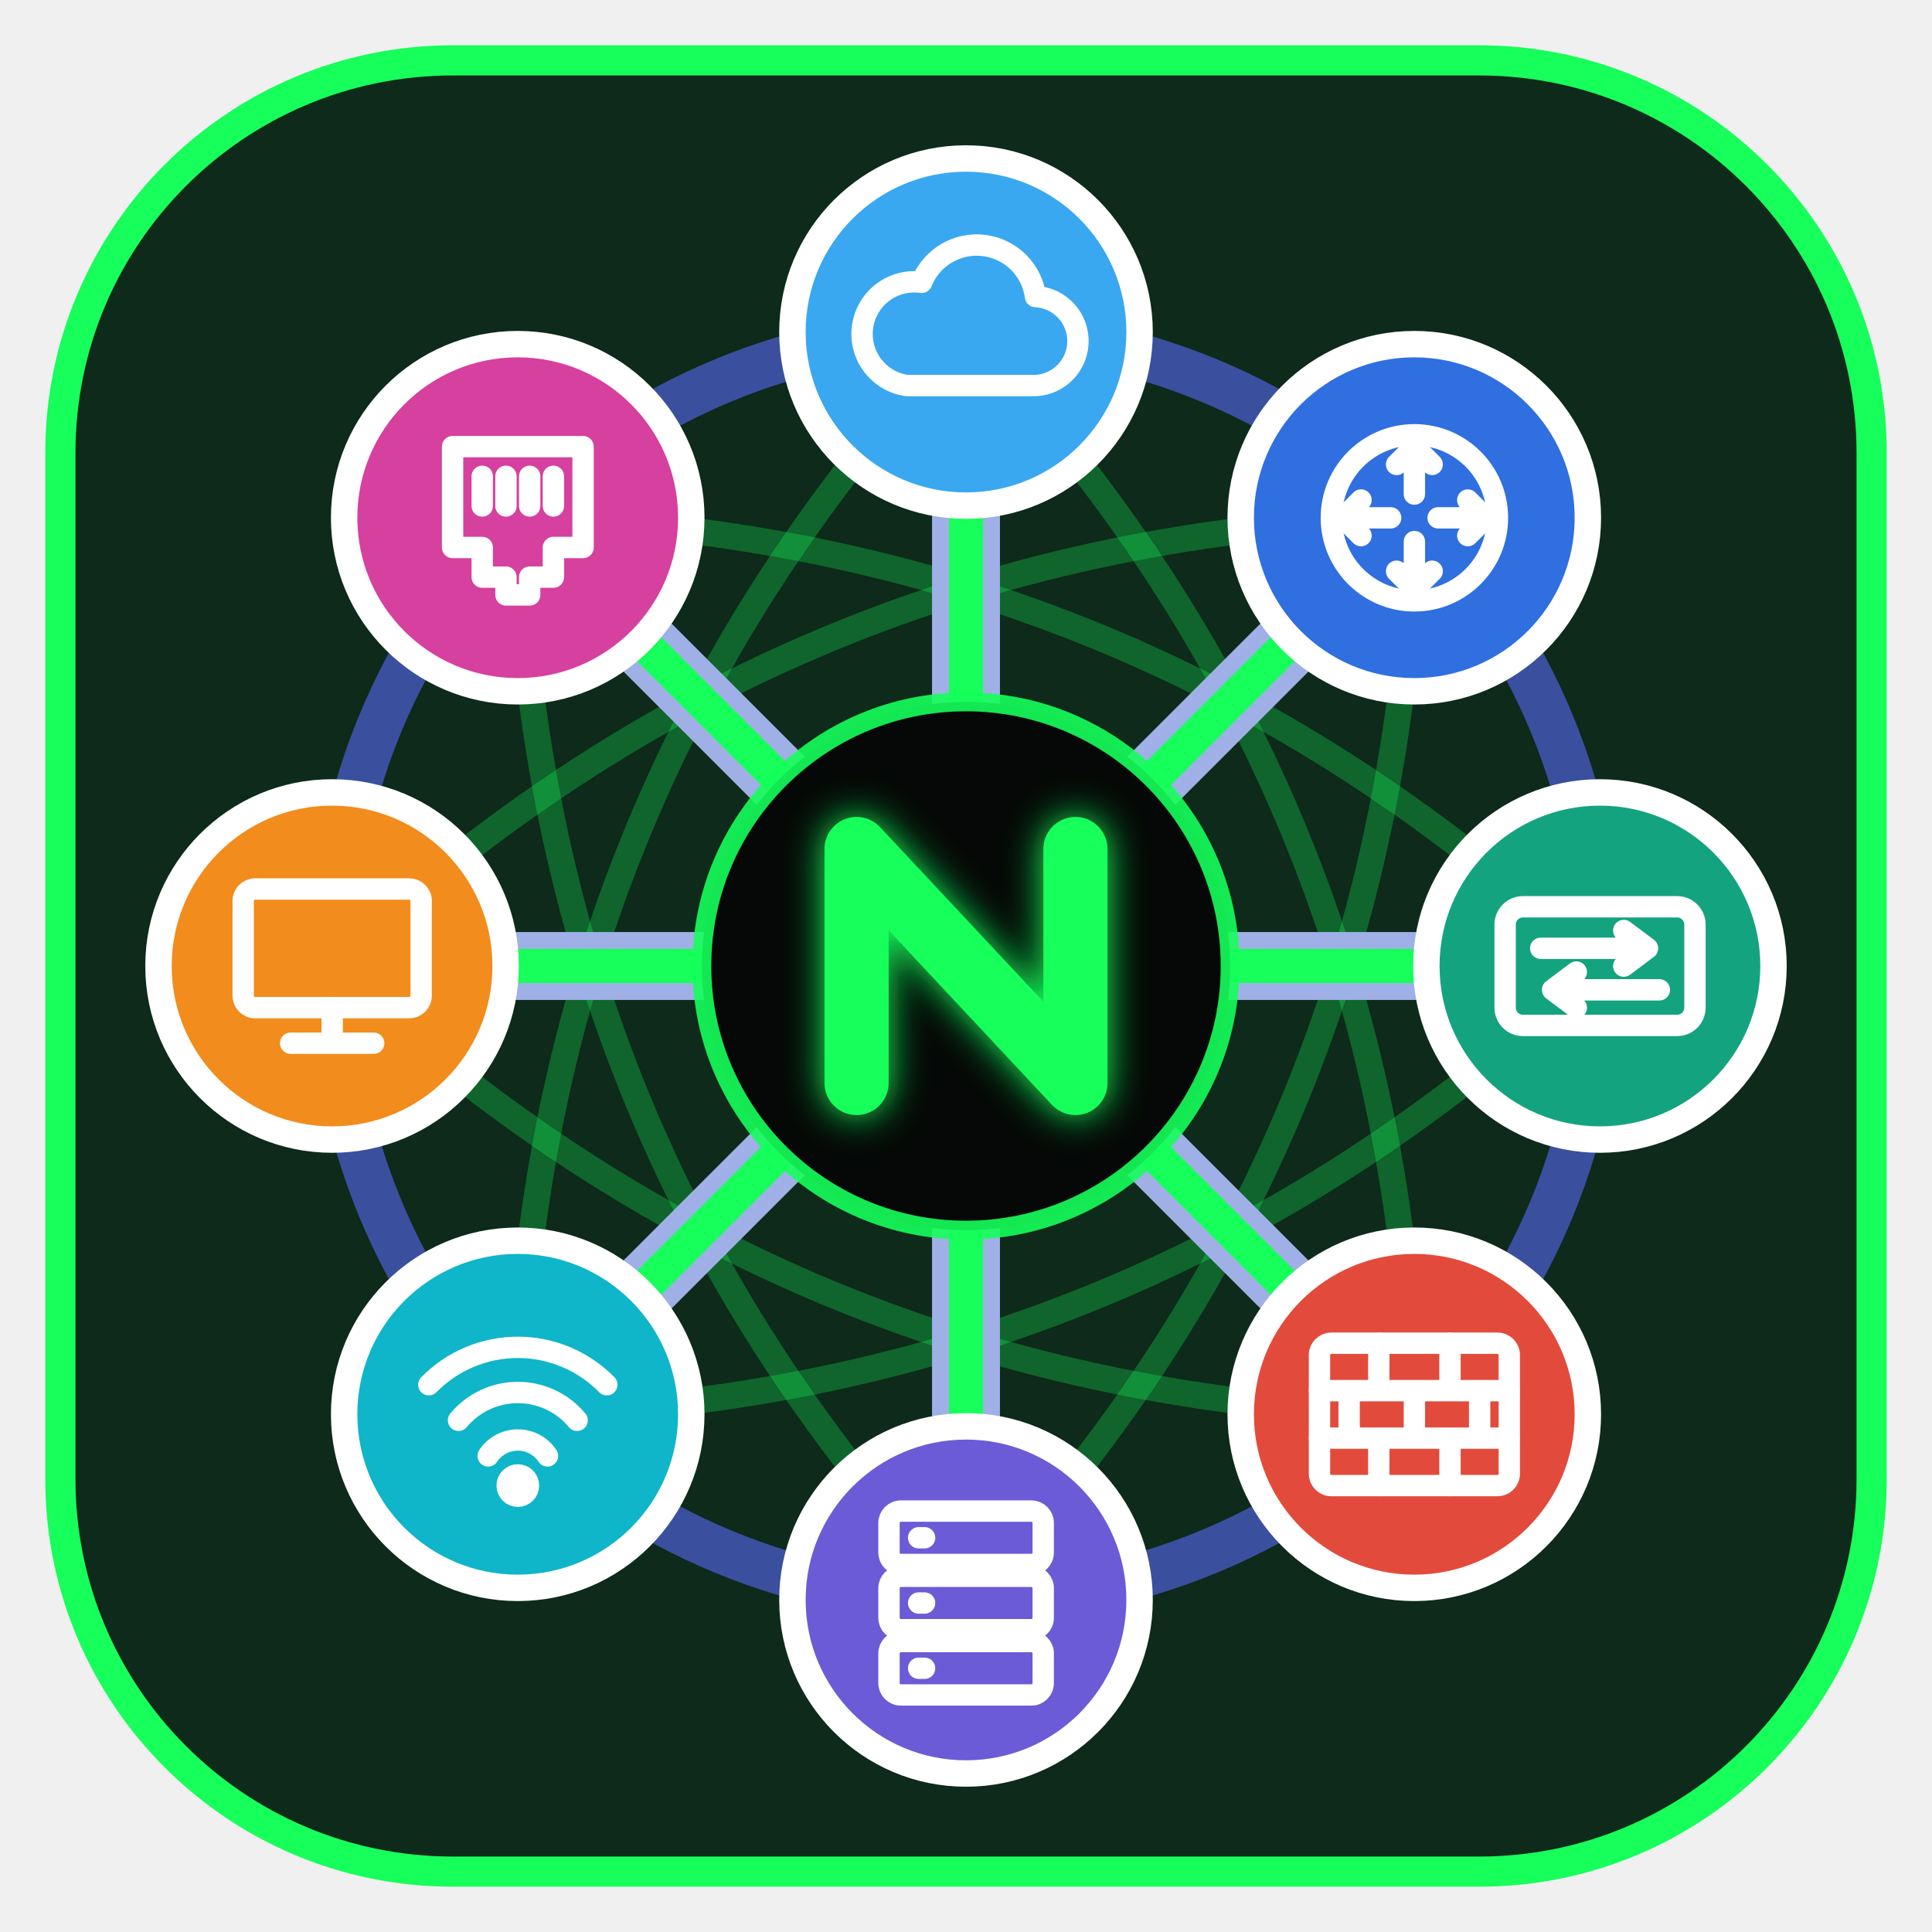
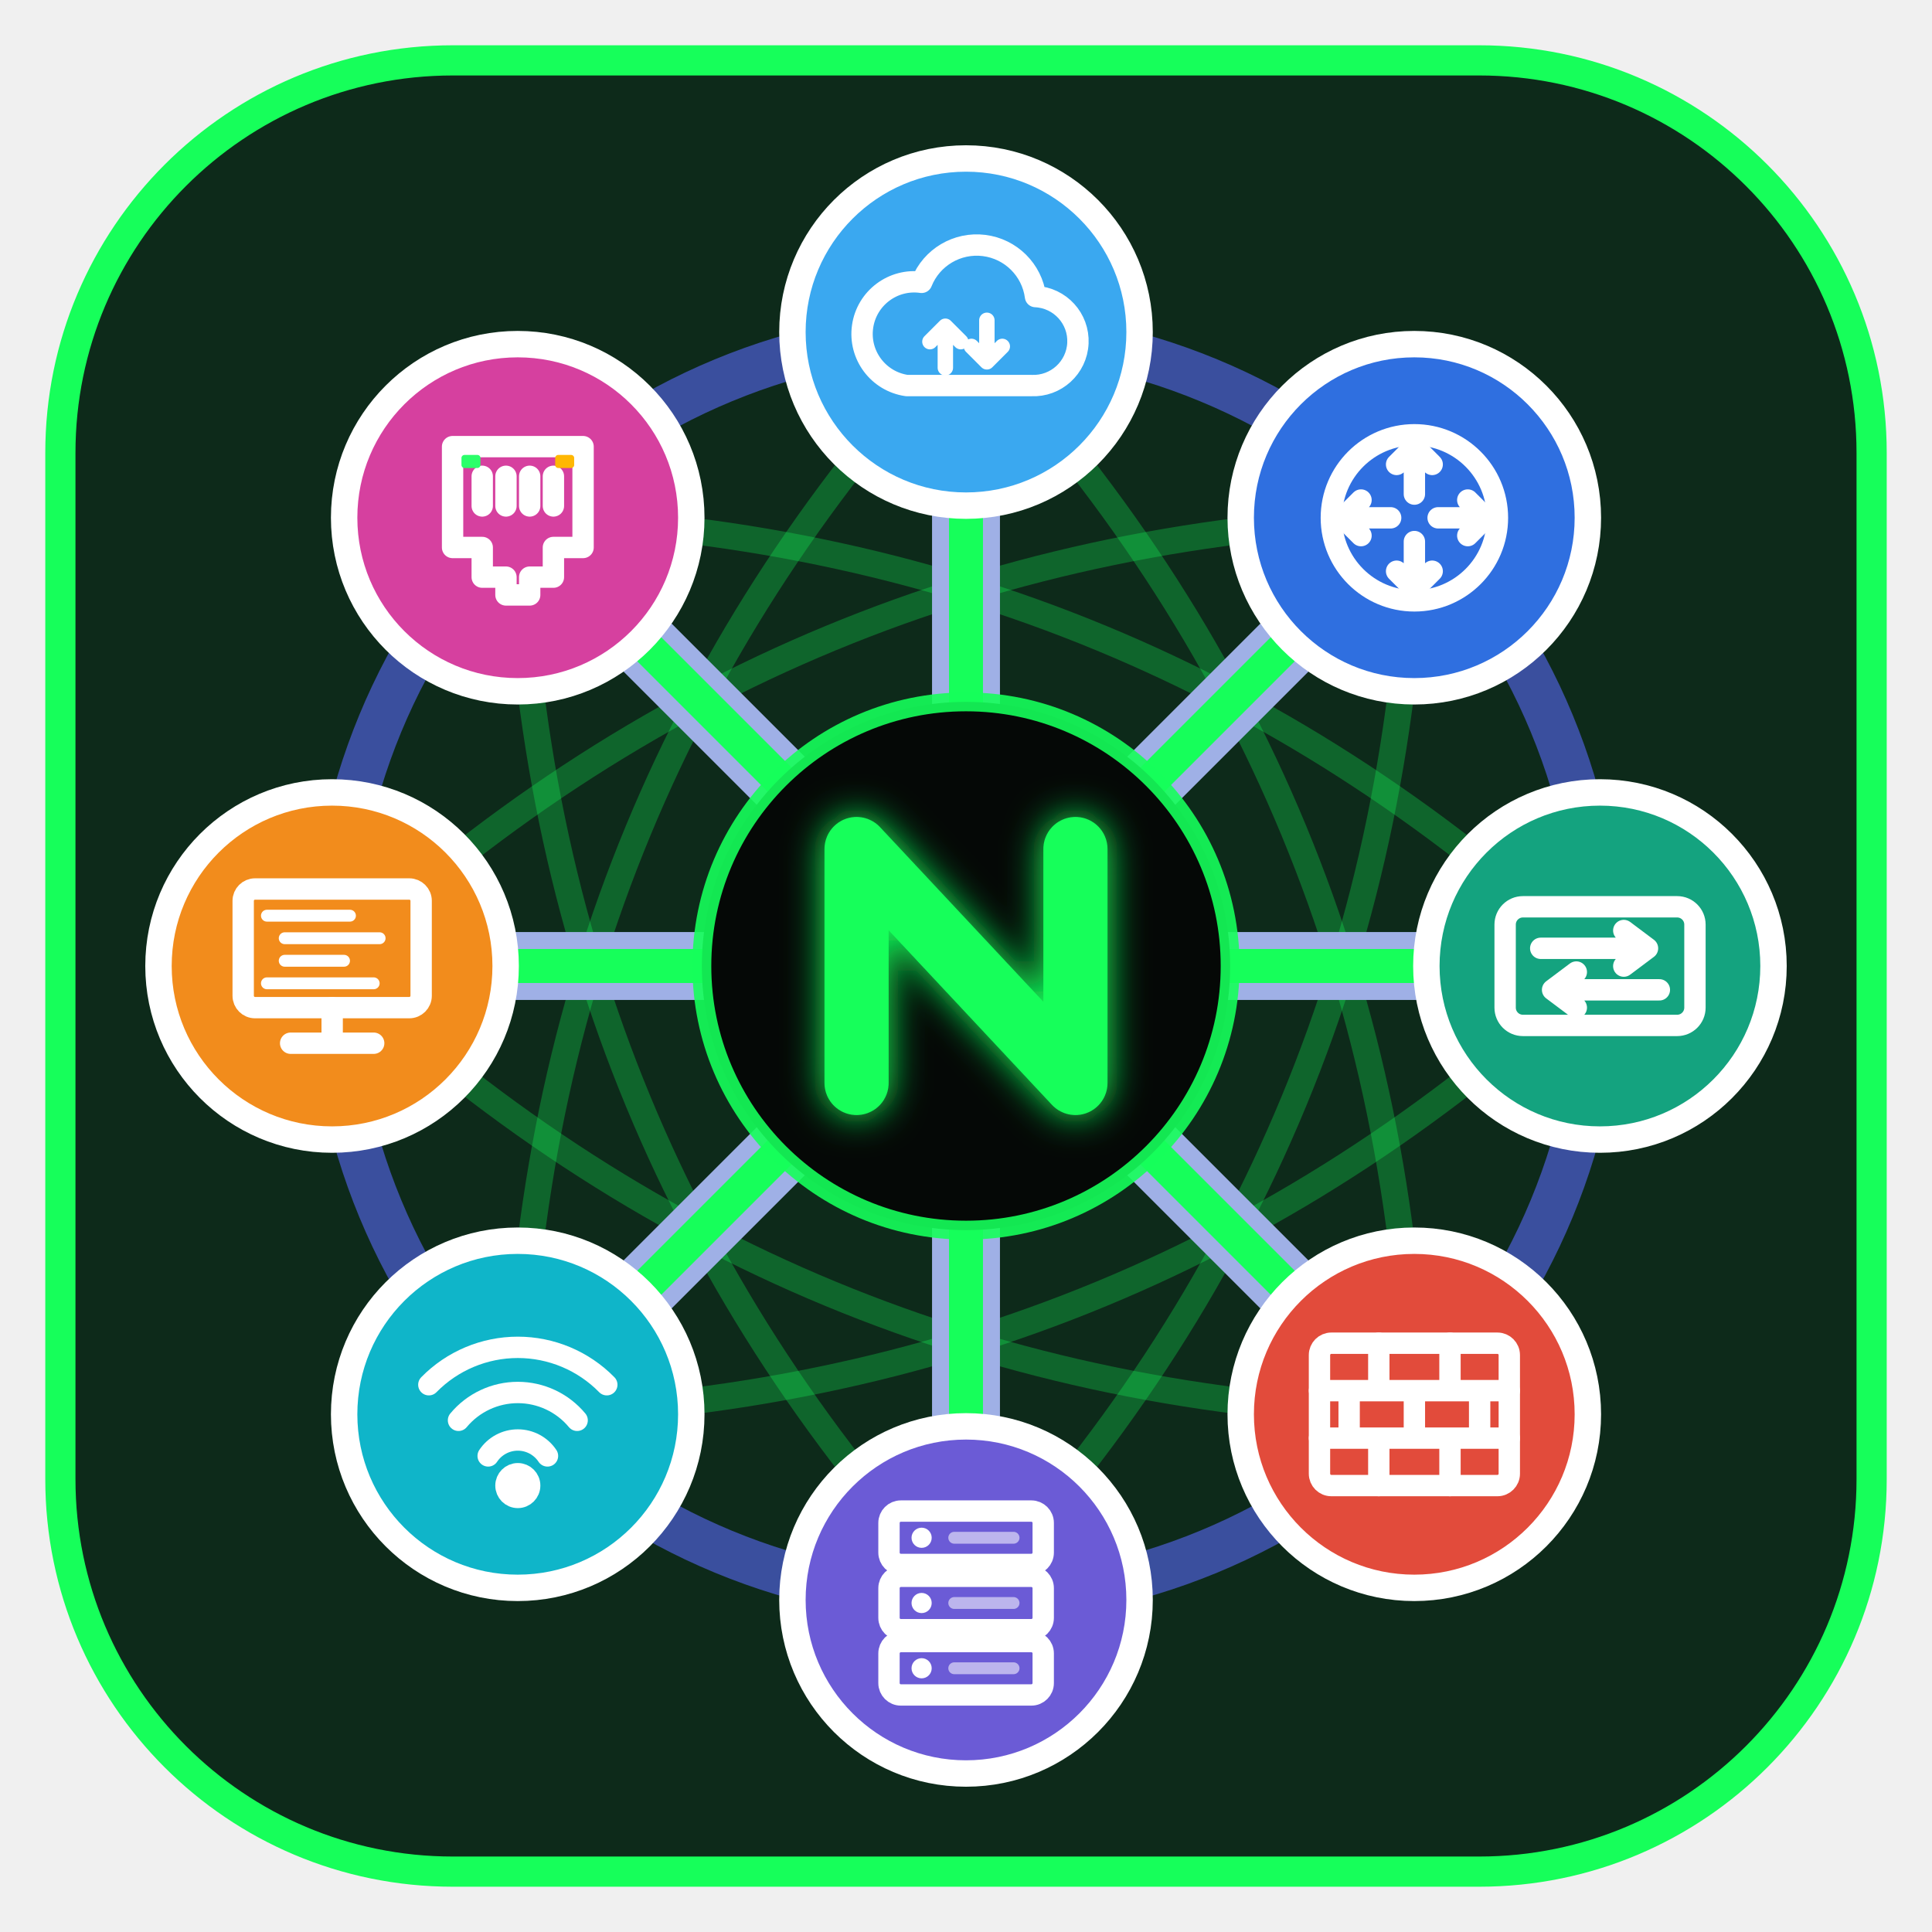
<svg xmlns="http://www.w3.org/2000/svg" viewBox="0 0 512 512" class="lg">
  <defs>
    <filter id="glow" x="-40%" y="-40%" width="180%" height="180%">
      <feGaussianBlur stdDeviation="5" result="b" />
      <feMerge>
        <feMergeNode in="b" />
        <feMergeNode in="SourceGraphic" />
      </feMerge>
    </filter>
  </defs>
  <rect class="frame" x="16" y="16" width="480" height="480" rx="104" fill="#0d2a1a" stroke="#16ff5a" stroke-width="8" />
  <g class="cross" fill="none" stroke="#16ff5a" stroke-opacity=".28" stroke-width="7" stroke-linecap="round">
    <path d="M256.0 88.0Q370.3 208.7 374.8 374.8" />
    <path d="M374.8 137.2Q370.3 303.3 256.0 424.0" />
    <path d="M424.0 256.0Q303.3 370.3 137.2 374.8" />
    <path d="M374.8 374.8Q208.7 370.3 88.0 256.0" />
    <path d="M256.0 424.0Q141.7 303.3 137.2 137.2" />
    <path d="M137.2 374.8Q141.7 208.7 256.0 88.0" />
    <path d="M88.0 256.0Q208.7 141.7 374.8 137.2" />
    <path d="M137.2 137.2Q303.3 141.7 424.0 256.0" />
  </g>
  <g class="ring" fill="none" stroke="#3a4f9e" stroke-width="12" stroke-linecap="round">
    <path d="M256.0 88.0A168 168 0 0 1 374.8 137.2" />
    <path d="M374.8 137.2A168 168 0 0 1 424.0 256.0" />
    <path d="M424.0 256.0A168 168 0 0 1 374.8 374.8" />
    <path d="M374.8 374.8A168 168 0 0 1 256.0 424.0" />
    <path d="M256.0 424.0A168 168 0 0 1 137.2 374.8" />
    <path d="M137.2 374.8A168 168 0 0 1 88.0 256.0" />
    <path d="M88.0 256.0A168 168 0 0 1 137.2 137.2" />
    <path d="M137.2 137.2A168 168 0 0 1 256.0 88.0" />
  </g>
  <g class="spokes" stroke="#9fb0e6" stroke-width="18" stroke-linecap="round">
    <path d="M256 256L256.0 88.0" />
    <path d="M256 256L374.8 137.2" />
    <path d="M256 256L424.0 256.0" />
    <path d="M256 256L374.8 374.8" />
    <path d="M256 256L256.0 424.0" />
    <path d="M256 256L137.2 374.8" />
    <path d="M256 256L88.0 256.0" />
    <path d="M256 256L137.2 137.2" />
  </g>
  <g class="pk" stroke="#16ff5a" stroke-width="9" stroke-linecap="round" fill="none">
    <path style="--i:0" d="M256 256L256.0 88.0" />
    <path style="--i:1" d="M256 256L374.8 137.2" />
    <path style="--i:2" d="M256 256L424.0 256.0" />
    <path style="--i:3" d="M256 256L374.8 374.8" />
    <path style="--i:4" d="M256 256L256.0 424.0" />
    <path style="--i:5" d="M256 256L137.2 374.8" />
    <path style="--i:6" d="M256 256L88.0 256.0" />
    <path style="--i:7" d="M256 256L137.2 137.2" />
  </g>
  <circle class="core" cx="256" cy="256" r="70" fill="#050806" stroke="#16ff5a" stroke-width="5" stroke-opacity=".9" />
-   <path class="n" d="M227 287v-62l58 62v-62" fill="none" stroke="#16ff5a" stroke-width="17" stroke-linecap="round" stroke-linejoin="round" filter="url(#glow)" />
+   <path class="n neon" d="M227 287v-62l58 62v-62" fill="none" stroke="#16ff5a" stroke-width="17" stroke-linecap="round" stroke-linejoin="round" filter="url(#glow)" />
  <g class="nd" style="--i:0;transform-origin:256.0px 88.0px">
    <circle cx="256.0" cy="88.0" r="46" fill="#3aa8f0" stroke="#ffffff" stroke-width="7" />
    <g transform="translate(218.3 50.3) scale(1.572)" fill="none" stroke="#fff" stroke-width="3.6" stroke-linecap="round" stroke-linejoin="round">
      <path d="M14 33h21a7.5 7.5 0 0 0 .7-15A10 10 0 0 0 16.5 15.6 8.5 8.5 0 0 0 14 33z" />
+       <g class="a-up">
+         <path d="M20.5 30v-7m-2.6 2.6 2.6-2.6 2.6 2.6" stroke-width="2.6" />
+       </g>
+       <g class="a-dn">
+         <path d="M27.5 22v7m-2.6-2.6 2.6 2.6 2.6-2.6" stroke-width="2.6" />
+       </g>
    </g>
  </g>
  <g class="nd" style="--i:1;transform-origin:374.8px 137.2px">
    <circle cx="374.8" cy="137.2" r="46" fill="#2f6fe0" stroke="#ffffff" stroke-width="7" />
    <g transform="translate(337.1 99.5) scale(1.572)" fill="none" stroke="#fff" stroke-width="3.6" stroke-linecap="round" stroke-linejoin="round">
      <circle cx="24" cy="24" r="14" />
-       <path d="M24 12v8m-3-5 3-3 3 3M24 36v-8m-3 5 3 3 3-3M12 24h8m-5-3-3 3 3 3M36 24h-8m5-3 3 3-3 3" />
+       <g class="r1">
+         <path d="M24 12v8m-3-5 3-3 3 3" />
+       </g>
+       <g class="r2">
+         <path d="M36 24h-8m5-3 3 3-3 3" />
+       </g>
+       <g class="r3">
+         <path d="M24 36v-8m-3 5 3 3 3-3" />
+       </g>
+       <g class="r4">
+         <path d="M12 24h8m-5-3-3 3 3 3" />
+       </g>
    </g>
  </g>
  <g class="nd" style="--i:2;transform-origin:424.0px 256.0px">
    <circle cx="424.0" cy="256.0" r="46" fill="#14a37f" stroke="#ffffff" stroke-width="7" />
    <g transform="translate(386.3 218.3) scale(1.572)" fill="none" stroke="#fff" stroke-width="3.6" stroke-linecap="round" stroke-linejoin="round">
      <rect x="8" y="14" width="32" height="20" rx="3" />
-       <path d="M14 21h18m-4-3 4 3-4 3M34 28H16m4-3-4 3 4 3" />
+       <g class="sw1">
+         <path d="M14 21h18m-4-3 4 3-4 3" />
+       </g>
+       <g class="sw2">
+         <path d="M34 28H16m4-3-4 3 4 3" />
+       </g>
    </g>
  </g>
  <g class="nd" style="--i:3;transform-origin:374.8px 374.8px">
    <circle cx="374.8" cy="374.8" r="46" fill="#e24b3b" stroke="#ffffff" stroke-width="7" />
    <g transform="translate(337.1 337.1) scale(1.572)" fill="none" stroke="#fff" stroke-width="3.6" stroke-linecap="round" stroke-linejoin="round">
      <rect x="8" y="12" width="32" height="24" rx="2" />
+       <rect class="bk" style="--b:0" x="8" y="12" width="10" height="8" fill="#fff" stroke="none" opacity="0" />
+       <rect class="bk" style="--b:1" x="18" y="12" width="12" height="8" fill="#fff" stroke="none" opacity="0" />
+       <rect class="bk" style="--b:2" x="30" y="12" width="10" height="8" fill="#fff" stroke="none" opacity="0" />
+       <rect class="bk" style="--b:3" x="13" y="20" width="11" height="8" fill="#fff" stroke="none" opacity="0" />
+       <rect class="bk" style="--b:4" x="24" y="20" width="11" height="8" fill="#fff" stroke="none" opacity="0" />
+       <rect class="bk" style="--b:5" x="8" y="28" width="10" height="8" fill="#fff" stroke="none" opacity="0" />
+       <rect class="bk" style="--b:6" x="18" y="28" width="12" height="8" fill="#fff" stroke="none" opacity="0" />
+       <rect class="bk" style="--b:7" x="30" y="28" width="10" height="8" fill="#fff" stroke="none" opacity="0" />
      <path d="M8 20h32M8 28h32M18 12v8M30 12v8M13 20v8M24 20v8M35 20v8M18 28v8M30 28v8" />
    </g>
  </g>
  <g class="nd" style="--i:4;transform-origin:256.0px 424.0px">
    <circle cx="256.0" cy="424.0" r="46" fill="#6b5bd6" stroke="#ffffff" stroke-width="7" />
    <g transform="translate(218.3 386.3) scale(1.572)" fill="none" stroke="#fff" stroke-width="3.6" stroke-linecap="round" stroke-linejoin="round">
      <rect x="11" y="9" width="26" height="9" rx="2" />
      <rect x="11" y="20" width="26" height="9" rx="2" />
      <rect x="11" y="31" width="26" height="9" rx="2" />
-       <path d="M16 13.5h1M16 24.5h1M16 35.5h1" />
+       <circle class="led l0" cx="16.5" cy="13.5" r="1.7" fill="#fff" stroke="none" />
+       <path d="M22 13.5h10" stroke-width="2" opacity=".55" />
+       <circle class="led l1" cx="16.5" cy="24.5" r="1.7" fill="#fff" stroke="none" />
+       <path d="M22 24.5h10" stroke-width="2" opacity=".55" />
+       <circle class="led l2" cx="16.5" cy="35.5" r="1.7" fill="#fff" stroke="none" />
+       <path d="M22 35.5h10" stroke-width="2" opacity=".55" />
    </g>
  </g>
  <g class="nd" style="--i:5;transform-origin:137.2px 374.8px">
    <circle cx="137.2" cy="374.8" r="46" fill="#0fb5c9" stroke="#ffffff" stroke-width="7" />
    <g transform="translate(99.5 337.1) scale(1.572)" fill="none" stroke="#fff" stroke-width="3.6" stroke-linecap="round" stroke-linejoin="round">
-       <path d="M9 19a21 21 0 0 1 30 0M14 25a13 13 0 0 1 20 0M19 31a6 6 0 0 1 10 0" />
-       <circle cx="24" cy="36" r="1.8" fill="#fff" />
+       <circle cx="24" cy="36" r="2" fill="#fff" />
+       <path class="w1" d="M19 31a6 6 0 0 1 10 0" />
+       <path class="w2" d="M14 25a13 13 0 0 1 20 0" />
+       <path class="w3" d="M9 19a21 21 0 0 1 30 0" />
    </g>
  </g>
  <g class="nd" style="--i:6;transform-origin:88.0px 256.0px">
    <circle cx="88.0" cy="256.0" r="46" fill="#f28c1c" stroke="#ffffff" stroke-width="7" />
    <g transform="translate(50.3 218.3) scale(1.572)" fill="none" stroke="#fff" stroke-width="3.6" stroke-linecap="round" stroke-linejoin="round">
      <rect x="9" y="11" width="30" height="20" rx="2" />
      <path d="M24 31v6M17 37h14" />
+       <path class="cl c0" d="M13 15.5h14" stroke-width="2" pathLength="10" />
+       <path class="cl c1" d="M16 19.3h16" stroke-width="2" pathLength="10" />
+       <path class="cl c2" d="M16 23.1h10" stroke-width="2" pathLength="10" />
+       <path class="cl c3" d="M13 26.9h18" stroke-width="2" pathLength="10" />
    </g>
  </g>
  <g class="nd" style="--i:7;transform-origin:137.2px 137.2px">
    <circle cx="137.2" cy="137.2" r="46" fill="#d6409f" stroke="#ffffff" stroke-width="7" />
    <g transform="translate(99.5 99.5) scale(1.572)" fill="none" stroke="#fff" stroke-width="3.6" stroke-linecap="round" stroke-linejoin="round">
      <path d="M13 12h22v17h-5v5h-4v3h-4v-3h-4v-5h-5z" />
      <path d="M18 17v5M22 17v5M26 17v5M30 17v5" />
+       <rect class="lk" x="14.5" y="13.4" width="3.2" height="2.2" rx=".5" fill="#2bff6a" stroke="none" />
+       <rect class="po" x="30.3" y="13.4" width="3.2" height="2.2" rx=".5" fill="#ffb703" stroke="none" />
    </g>
  </g>
</svg>
